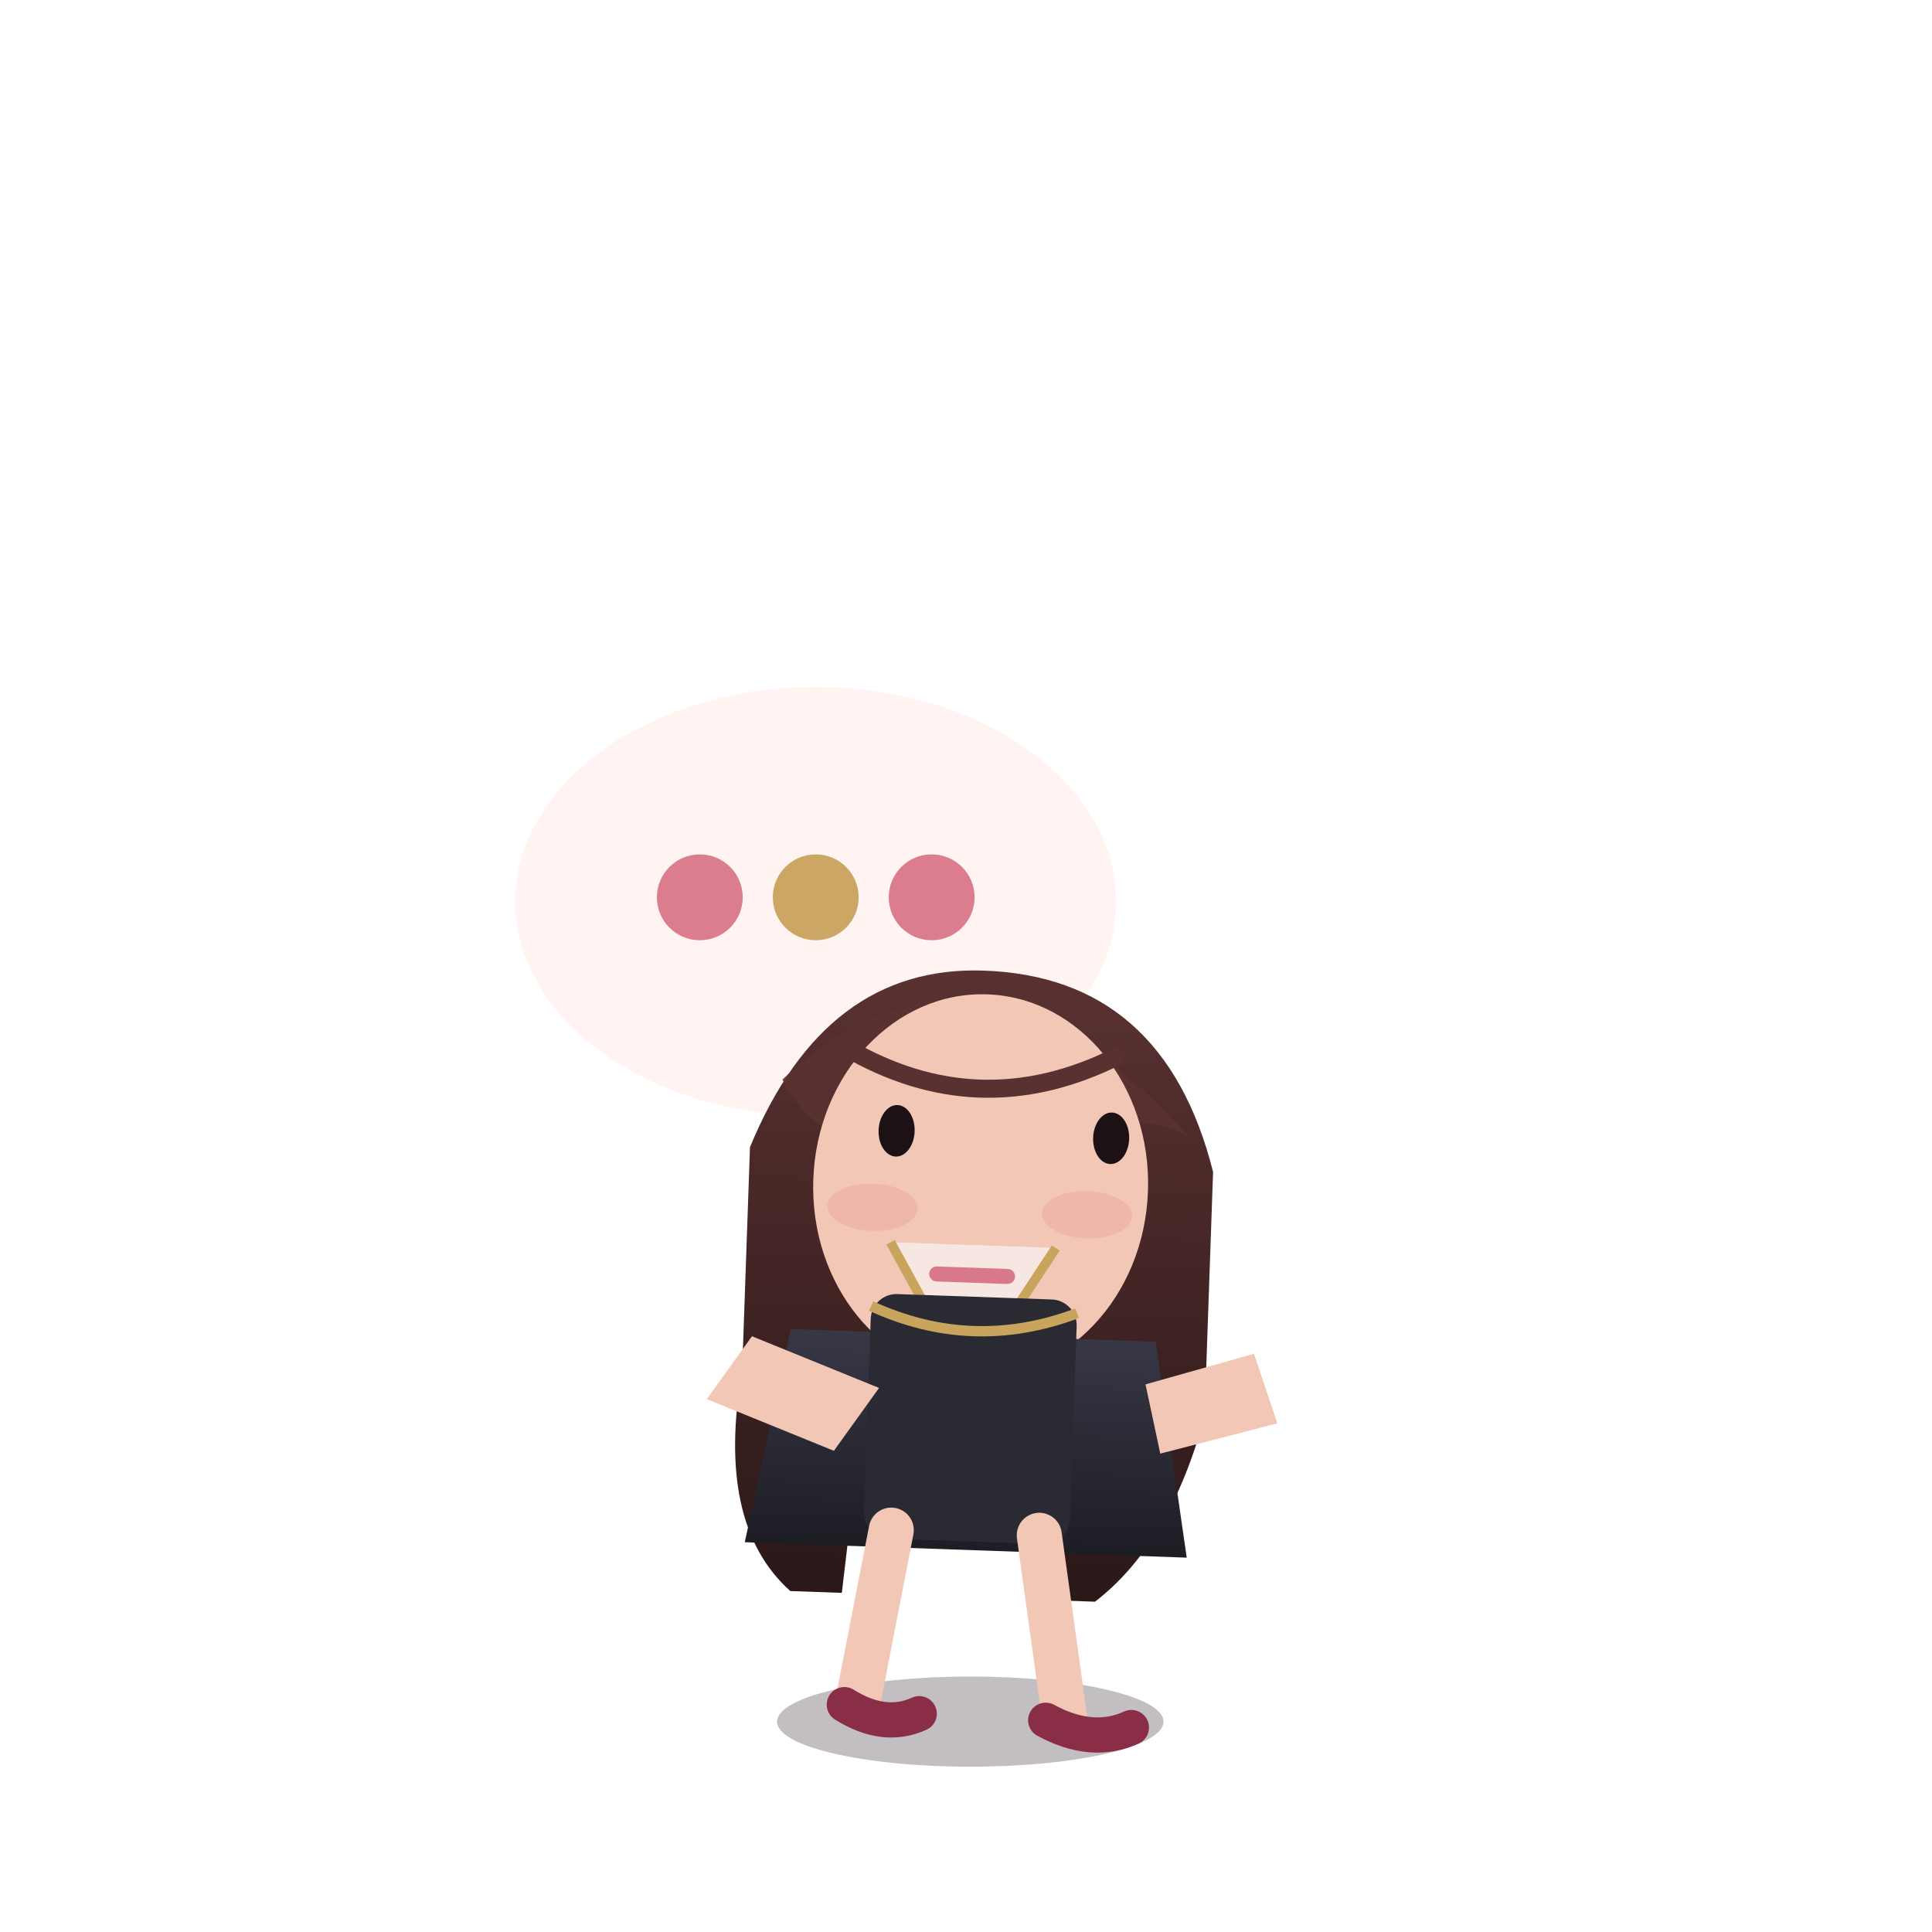
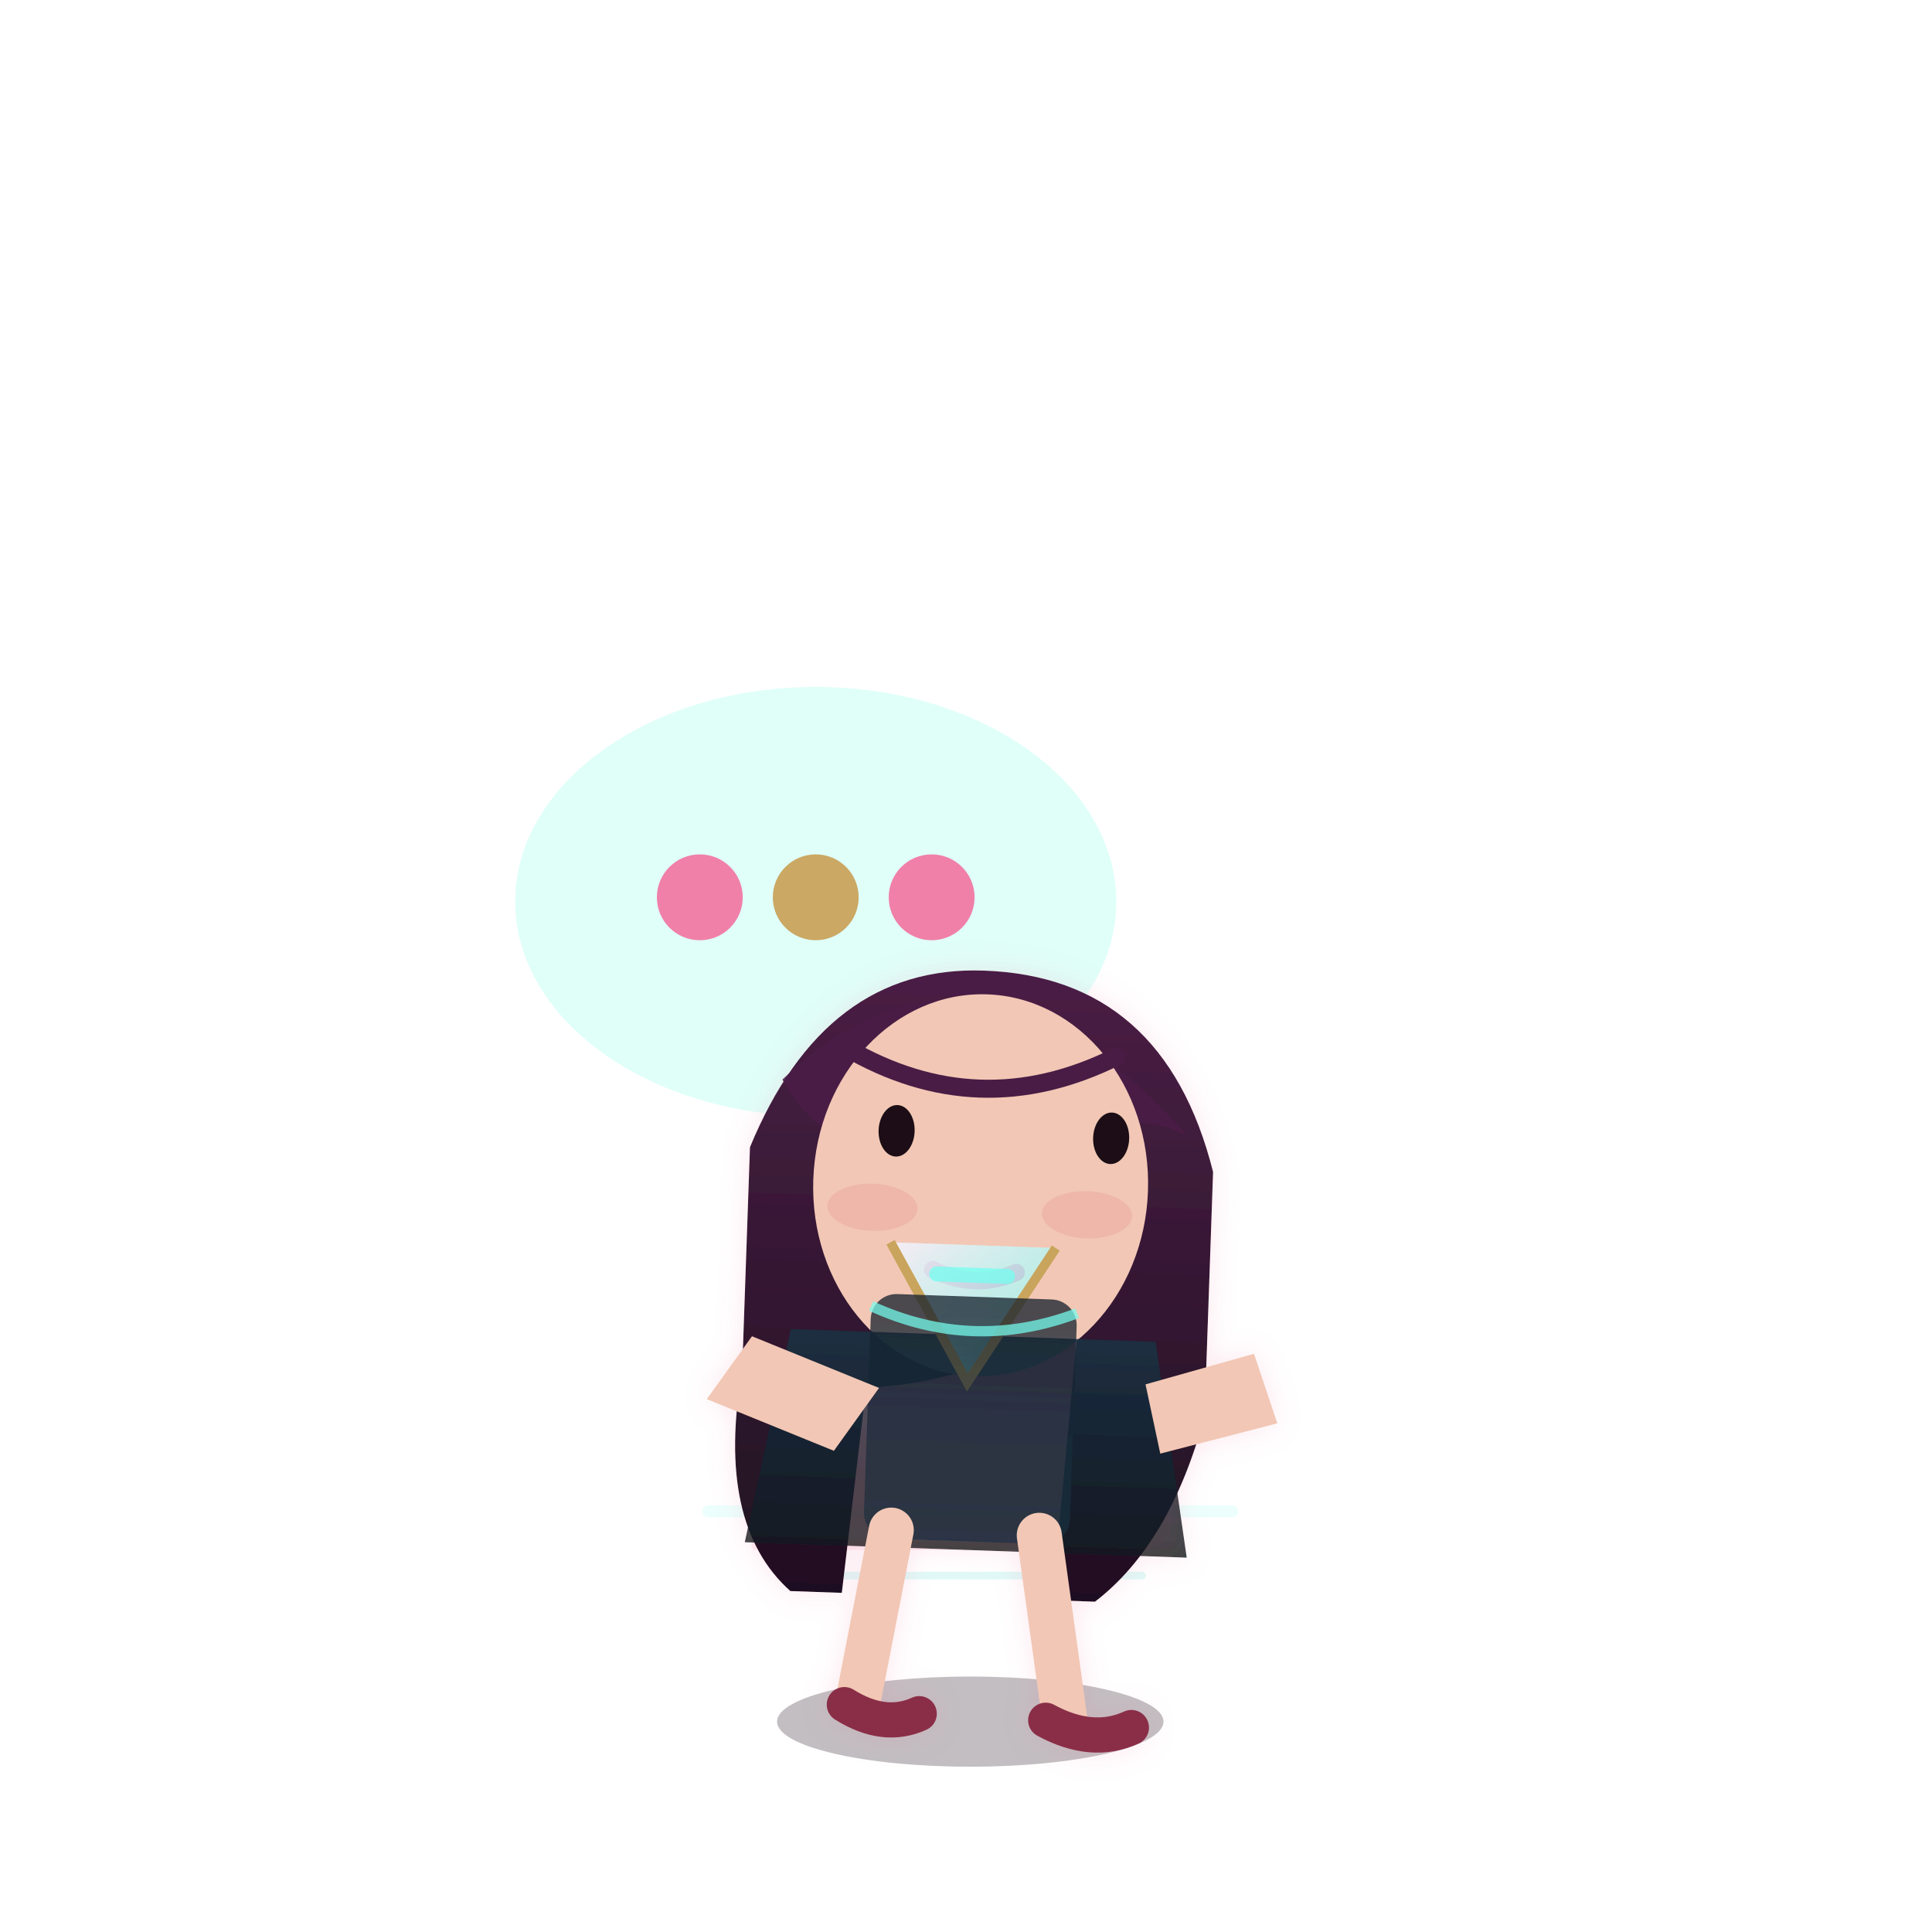
<svg xmlns="http://www.w3.org/2000/svg" viewBox="-15 -25 45 45" width="500" height="500">
  <defs>
    <linearGradient id="hair-grad" x1="0" y1="0" x2="0" y2="1">
-       <stop offset="0%" stop-color="#5A3131" />
-       <stop offset="100%" stop-color="#2B1818" />
+       <stop offset="0%" stop-color="#4A1F45" />
+       <stop offset="100%" stop-color="#1F1020" />
    </linearGradient>
    <linearGradient id="blazer-grad" x1="0" y1="0" x2="0" y2="1">
-       <stop offset="0%" stop-color="#373746" />
-       <stop offset="100%" stop-color="#1D1D24" />
+       <stop offset="0%" stop-color="#183343" />
+       <stop offset="100%" stop-color="#101A23" />
    </linearGradient>
+     <linearGradient id="blouse-grad" x1="0" y1="0" x2="1" y2="1">
+       <stop offset="0%" stop-color="#F8EFFA" stop-opacity="0.9" />
+       <stop offset="100%" stop-color="#74FFF0" stop-opacity="0.45" />
+     </linearGradient>
+     <linearGradient id="skirt-grad" x1="0" y1="0" x2="0" y2="1">
+       <stop offset="0%" stop-color="#141F2B" stop-opacity="0.9" />
+       <stop offset="100%" stop-color="#183343" stop-opacity="0.78" />
+     </linearGradient>
+     <filter id="glam-glow" x="-50%" y="-50%" width="200%" height="200%">
+       <feDropShadow dx="0" dy="0" stdDeviation="0.46" flood-color="#74FFF0" flood-opacity="0.22" />
+       <feDropShadow dx="0" dy="0" stdDeviation="0.32" flood-color="#F07AA4" flood-opacity="0.18" />
+     </filter>
    <style>
      .body-float { transform-origin: 7.5px 10px; animation: bodyFloat 3.8s infinite ease-in-out; }
      .hair-sway { transform-origin: 7.5px 4.5px; animation: hairSway 4.8s infinite ease-in-out; }
      .sparkle-pulse { animation: sparklePulse 1.8s infinite ease-in-out; }
      .alert-pop { animation: alertPop 0.9s infinite ease-in-out; }
      .sleep-breathe { transform-origin: 7.5px 10px; animation: sleepBreathe 4.6s infinite ease-in-out; }
      .mini-hover { animation: miniHover 2.6s infinite ease-in-out; }
      @keyframes bodyFloat {
        0%,100% { transform: translate(0,0); }
        50% { transform: translate(0,0.65px); }
      }
      @keyframes hairSway {
        0%,100% { transform: rotate(0deg); }
        50% { transform: rotate(-1.6deg); }
      }
      @keyframes sparklePulse {
        0%,100% { opacity: 0.65; transform: scale(1); }
        50% { opacity: 1; transform: scale(1.08); }
      }
      @keyframes alertPop {
        0%,100% { transform: translateY(0); }
        50% { transform: translateY(-0.7px); }
      }
      @keyframes sleepBreathe {
        0%,100% { transform: translate(0,0) scale(1,1); }
        50% { transform: translate(0,0.8px) scale(1.02,0.98); }
      }
      @keyframes miniHover {
        0%,100% { transform: translateY(0); }
        50% { transform: translateY(-0.8px); }
      }
    </style>
  </defs>
  <g transform="translate(-4 -9)">
-     <ellipse cx="8" cy="5" rx="7" ry="5" fill="#FFF4F1" opacity="0.96" />
-     <path d="M12 8 L14 11 L10 9 Z" fill="#FFF4F1" opacity="0.96" />
-     <circle cx="5.3" cy="4.9" r="1" fill="#D9778B" opacity="0.95" />
+     <ellipse cx="8" cy="5" rx="7" ry="5" fill="#DFFFF9" opacity="0.96" />
+     <path d="M12 8 L14 11 L10 9 Z" fill="#DFFFF9" opacity="0.96" />
+     <circle cx="5.3" cy="4.9" r="1" fill="#F07AA4" opacity="0.95" />
    <circle cx="8" cy="4.9" r="1" fill="#C9A45C" opacity="0.95" />
-     <circle cx="10.7" cy="4.9" r="1" fill="#D9778B" opacity="0.95" />
+     <circle cx="10.7" cy="4.9" r="1" fill="#F07AA4" opacity="0.95" />
+   </g>
+   <g opacity="0.14">
+     <path d="M1.5 10.2 H13.7" stroke="#74FFF0" stroke-width="0.28" stroke-linecap="round" />
+     <path d="M2.6 11 H12.3" stroke="#F07AA4" stroke-width="0.2" stroke-linecap="round" />
+     <path d="M3.8 11.7 H11.6" stroke="#1ED7C8" stroke-width="0.18" stroke-linecap="round" />
  </g>
  <g transform="translate(0 0) scale(1 1)">
    <ellipse cx="7.6" cy="15.1" rx="4.5" ry="1.05" fill="#24171F" opacity="0.28" />
  </g>
  <g>
-     <g transform="translate(0 0) rotate(2 7.5 9.5)" class="body-float">
+     <g transform="translate(0 0) rotate(2 7.5 9.5)" class="body-float" filter="url(#glam-glow)">
      <g class="hair-sway">
        <path d="M2.2 1.9 Q3.8 -2.4 7.5 -2.4 Q11.7 -2.4 13 2.1 L13 7.8 Q12.3 10.8 10.6 12.2 L9.6 12.2 L10 5.5 Q7.8 7.2 5.1 7.4 L4.7 12.2 L3.5 12.2 Q1.7 10.7 2.2 7.1 Z" fill="url(#hair-grad)" />
-         <path d="M2.9 0.3 Q7.2 -4.1 12.4 1.3 Q11.4 0.8 10.5 1.2 Q7.6 -1.6 4.4 1.7 Q3.4 1.2 2.9 0.3 Z" fill="#5A3131" opacity="0.88" />
+         <path d="M2.9 0.3 Q7.2 -4.1 12.4 1.3 Q11.4 0.8 10.5 1.2 Q7.6 -1.6 4.4 1.7 Q3.4 1.2 2.9 0.3 Z" fill="#4A1F45" opacity="0.88" />
      </g>
      <ellipse cx="7.6" cy="2.6" rx="3.9" ry="4.45" fill="#F2C7B5" />
      <ellipse cx="5.1" cy="3.2" rx="1.05" ry="0.55" fill="#E8A59B" opacity="0.45" />
      <ellipse cx="10.1" cy="3.2" rx="1.05" ry="0.55" fill="#E8A59B" opacity="0.45" />
      <g fill="#1C1115">
        <ellipse cx="5.6" cy="1.4" rx="0.42" ry="0.6" />
        <ellipse cx="10.6" cy="1.4" rx="0.42" ry="0.6" />
      </g>
-       <path d="M6.55 4.6 q1 0.45 1.95 0" stroke="#B84C67" stroke-width="0.4" fill="none" stroke-linecap="round" />
-       <path d="M4.35 -0.5 Q7.5 1.2 10.65 -0.5" stroke="#5A3131" stroke-width="0.42" fill="none" stroke-linecap="round" />
-       <path d="M3.3 6.1 L11.8 6.1 L12.7 11.1 L2.4 11.1 Z" fill="url(#blazer-grad)" />
-       <path d="M5.55 4 L7.45 7.2 L9.4 4" fill="#F7E7E2" />
-       <path d="M5.55 4 L7.45 7.2 L9.4 4" stroke="#C9A45C" stroke-width="0.22" fill="#F7E7E2" />
-       <path d="M6.65 4.7 H8.3" stroke="#D9778B" stroke-width="0.35" stroke-linecap="round" />
-       <rect x="5.15" y="5.2" width="4.8" height="5.7" rx="0.6" fill="#2A2A33" />
-       <path d="M5.15 5.5 Q7.55 6.5 9.95 5.5" stroke="#C9A45C" stroke-width="0.24" fill="none" />
+       <path d="M6.55 4.6 q1 0.45 1.95 0" stroke="#E04787" stroke-width="0.4" fill="none" stroke-linecap="round" />
+       <path d="M4.35 -0.5 Q7.5 1.2 10.65 -0.5" stroke="#4A1F45" stroke-width="0.42" fill="none" stroke-linecap="round" />
+       <path d="M3.3 6.1 L11.8 6.1 L12.7 11.1 L2.4 11.1 Z" fill="url(#blazer-grad)" fill-opacity="0.84" />
+       <path d="M5.55 4 L7.45 7.2 L9.4 4" fill="url(#blouse-grad)" fill-opacity="0.82" />
+       <path d="M5.55 4 L7.45 7.2 L9.4 4" stroke="#C9A45C" stroke-width="0.22" fill="url(#blouse-grad)" fill-opacity="0.78" />
+       <path d="M6.65 4.7 H8.3" stroke="#74FFF0" stroke-width="0.35" stroke-linecap="round" opacity="0.75" />
+       <rect x="5.15" y="5.2" width="4.8" height="5.7" rx="0.6" fill="url(#skirt-grad)" fill-opacity="0.84" />
+       <path d="M5.15 5.5 Q7.55 6.5 9.95 5.5" stroke="#74FFF0" stroke-width="0.24" fill="none" opacity="0.72" />
      <path d="M1.4 7.8 L4.4 8.9 L5.4 7.4 L2.4 6.3 Z" fill="#F2C7B5" />
      <path d="M12 8.7 L14.7 7.9 L14.1 6.3 L11.6 7.1 Z" fill="#F2C7B5" />
      <path d="M5.8 10.7 L5.15 14.8" stroke="#F2C7B5" stroke-width="1.05" stroke-linecap="round" />
      <path d="M9.25 10.7 L10 15" stroke="#F2C7B5" stroke-width="1.05" stroke-linecap="round" />
      <path d="M4.85 14.8 Q5.8 15.35 6.6 14.95" stroke="#8A2D47" stroke-width="0.82" stroke-linecap="round" />
      <path d="M9.55 15 Q10.65 15.55 11.55 15.1" stroke="#8A2D47" stroke-width="0.82" stroke-linecap="round" />
    </g>
  </g>
</svg>
